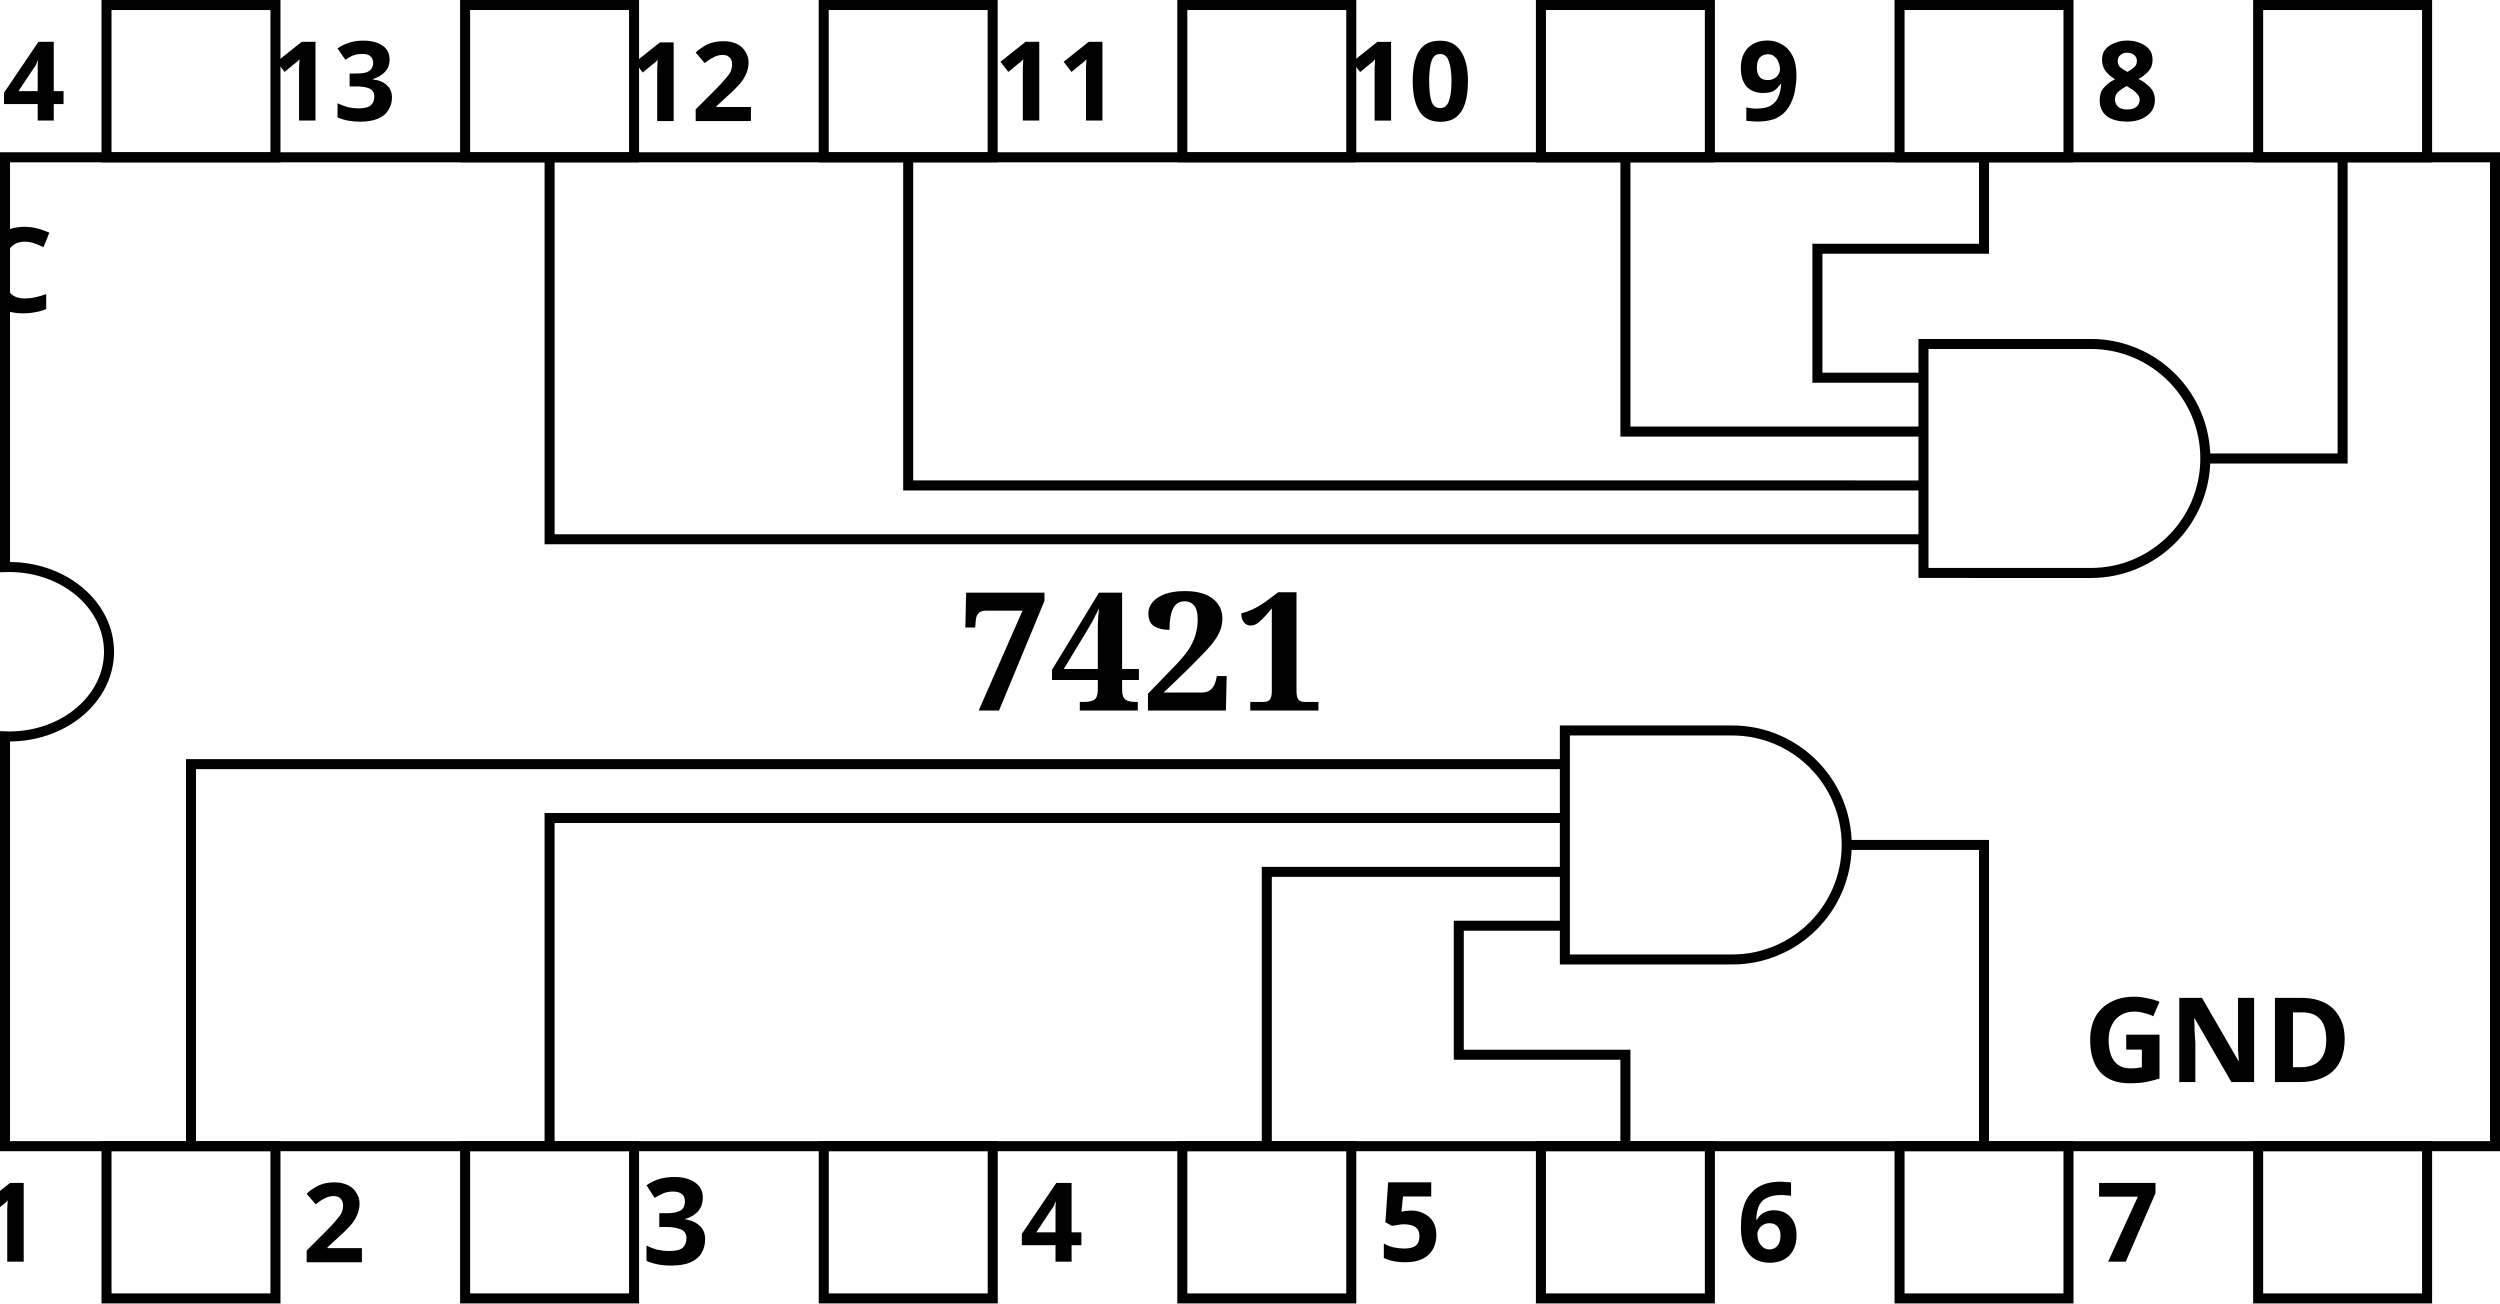
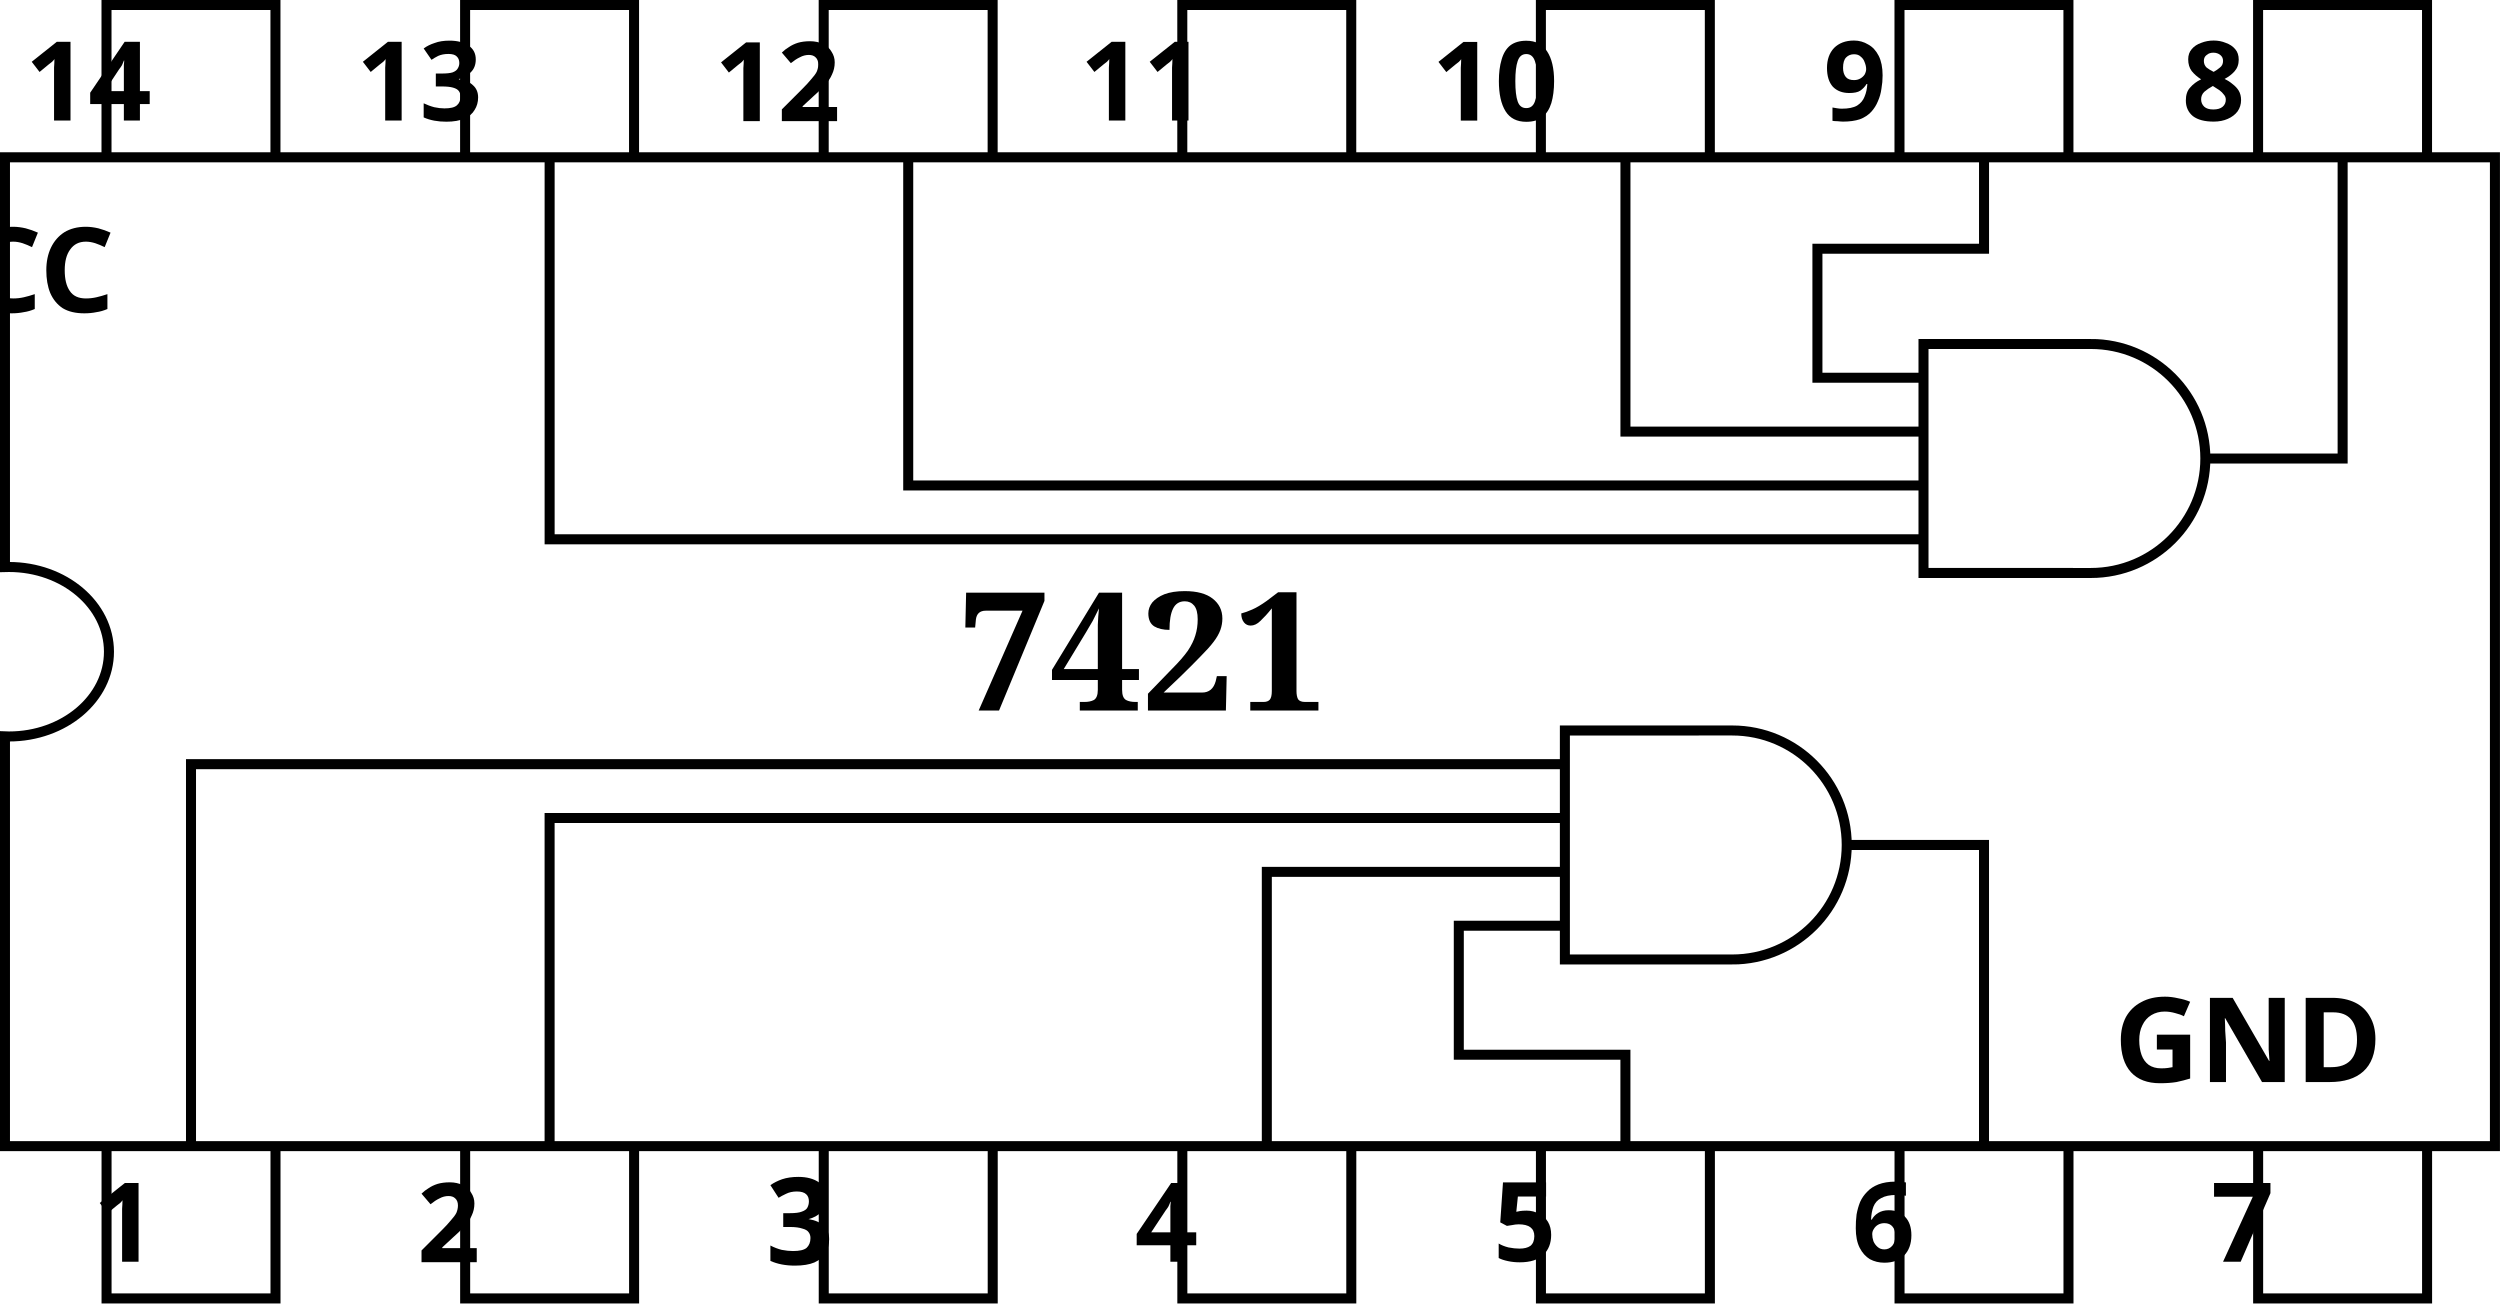
<svg xmlns="http://www.w3.org/2000/svg" width="99.736mm" height="52mm" version="1.1" viewBox="0 0 99.736 52">
-   <g transform="translate(-.1327 -.35253)" stroke-width=".4">
-     <g stroke="#000">
-       <g>
-         <path d="m0.333 46.078h99.336v-39.45h-99.336v16.347a3.989 3.381 0 0 1 0.159-0.002 3.989 3.381 0 0 1 3.99 3.38 3.989 3.381 0 0 1-3.99 3.381 3.989 3.381 0 0 1-0.159-0.004z" fill="none" />
-         <g>
-           <g transform="translate(0 .21984)">
-             <rect x="90.22" y=".333" width="6.74" height="6.075" fill="none" stroke="#000" />
-             <text x="93.592" y="4.94" fill="#000000" font-family="sans" font-size="4.404px" font-weight="bold" stroke="none" text-align="center" text-anchor="middle" xml:space="preserve">
-               <tspan x="93.592" y="4.94" stroke="none" stroke-width=".4">8</tspan>
-               <tspan x="93.592" y="10.445" />
-             </text>
-           </g>
-           <g transform="translate(3.4968e-6 .066304)">
-             <rect x="75.914" y=".486" width="6.74" height="6.075" fill="none" stroke="#000" />
-             <text x="79.293" y="5.091" fill="#000000" font-family="sans" font-size="4.404px" font-weight="bold" stroke="none" text-align="center" text-anchor="middle" xml:space="preserve">
-               <tspan x="79.293" y="5.091" stroke="none" stroke-width=".4">9</tspan>
-               <tspan x="79.293" y="10.596" />
-             </text>
-           </g>
-           <g transform="translate(6.9936e-6 .066304)">
-             <rect x="61.607" y=".486" width="6.74" height="6.075" fill="none" stroke="#000" />
-             <text x="64.929" y="5.098" fill="#000000" font-family="sans" font-size="4.404px" font-weight="bold" stroke="none" text-align="center" text-anchor="middle" xml:space="preserve">
-               <tspan x="64.929" y="5.098" stroke="none" stroke-width=".4">10</tspan>
-               <tspan x="64.929" y="10.602" />
-             </text>
-           </g>
-           <g transform="translate(1.049e-5 .066304)">
-             <rect x="47.301" y=".486" width="6.74" height="6.075" fill="none" stroke="#000" />
-             <text x="50.891" y="5.096" fill="#000000" font-family="sans" font-size="4.404px" font-weight="bold" stroke="none" text-align="center" text-anchor="middle" xml:space="preserve">
-               <tspan x="50.891" y="5.096" stroke="none" stroke-width=".4">11</tspan>
-               <tspan x="50.891" y="10.6" />
-             </text>
-           </g>
-           <g transform="translate(6.3578e-6 .066304)">
-             <rect x="32.994" y=".486" width="6.74" height="6.075" fill="none" stroke="#000" />
-             <text x="36.307" y="5.118" fill="#000000" font-family="sans" font-size="4.404px" font-weight="bold" stroke="none" text-align="center" text-anchor="middle" xml:space="preserve">
-               <tspan x="36.307" y="5.118" stroke="none" stroke-width=".4">12</tspan>
-               <tspan x="36.307" y="10.622" />
-             </text>
-           </g>
-           <g transform="translate(-1.5895e-6 .066303)">
-             <rect x="18.688" y=".486" width="6.74" height="6.075" fill="none" stroke="#000" />
-             <text x="22.016" y="5.096" fill="#000000" font-family="sans" font-size="4.404px" font-weight="bold" stroke="none" text-align="center" text-anchor="middle" xml:space="preserve">
-               <tspan x="22.016" y="5.096" stroke="none" stroke-width=".4">13</tspan>
-               <tspan x="22.016" y="10.6" />
-             </text>
-           </g>
-           <g>
-             <rect x="4.382" y=".553" width="6.74" height="6.075" fill="none" stroke="#000" />
-             <text x="7.659" y="5.162" fill="#000000" font-family="sans" font-size="4.404px" font-weight="bold" stroke="none" text-align="center" text-anchor="middle" xml:space="preserve">
-               <tspan x="7.659" y="5.162" fill="#000000" font-size="4.404px" stroke="none" stroke-width=".4">14</tspan>
-             </text>
-           </g>
-         </g>
-         <g transform="translate(0 -.10663)">
-           <g stroke-width=".4">
-             <g>
-               <rect x="90.22" y="46.184" width="6.74" height="6.075" fill="none" stroke="#000" />
-               <text x="93.603" y="50.794" fill="#000000" font-family="sans" font-size="4.404px" font-weight="bold" stroke="none" text-align="center" text-anchor="middle" xml:space="preserve">
-                 <tspan x="93.603" y="50.794" fill="#000000" font-size="4.404px" stroke="none" stroke-width=".4">7</tspan>
-               </text>
-             </g>
-             <g>
-               <rect x="75.914" y="46.184" width="6.74" height="6.075" fill="none" stroke="#000" />
-               <text x="79.279" y="50.789" fill="#000000" font-family="sans" font-size="4.404px" font-weight="bold" stroke="none" text-align="center" text-anchor="middle" xml:space="preserve">
-                 <tspan x="79.279" y="50.789" fill="#000000" font-size="4.404px" stroke="none" stroke-width=".4">6</tspan>
-               </text>
-             </g>
-             <g>
-               <rect x="61.607" y="46.184" width="6.74" height="6.075" fill="none" stroke="#000" />
-               <text x="64.971" y="50.772" fill="#000000" font-family="sans" font-size="4.404px" font-weight="bold" stroke="none" text-align="center" text-anchor="middle" xml:space="preserve">
-                 <tspan x="64.971" y="50.772" fill="#000000" font-size="4.404px" stroke="none" stroke-width=".4">5</tspan>
-               </text>
-             </g>
-             <g>
-               <rect x="47.301" y="46.184" width="6.74" height="6.075" fill="none" stroke="#000" />
-               <text x="50.671" y="50.794" fill="#000000" font-family="sans" font-size="4.404px" font-weight="bold" stroke="none" text-align="center" text-anchor="middle" xml:space="preserve">
-                 <tspan x="50.671" y="50.794" fill="#000000" font-size="4.404px" stroke="none" stroke-width=".4">4</tspan>
-               </text>
-             </g>
-           </g>
-           <g transform="matrix(1.0004 0 0 .99633 -.012915 .16553)" stroke-width=".401">
-             <rect x="32.996" y="46.187" width="6.738" height="6.098" fill="none" stroke="#000" />
-             <text transform="scale(.99107 1.009)" x="36.697" y="50.469" fill="#000000" font-family="sans" font-size="4.797px" font-weight="bold" stroke="none" text-align="center" text-anchor="middle" xml:space="preserve">
-               <tspan x="36.697" y="50.469" stroke="none" stroke-width=".401">3</tspan>
-               <tspan x="36.697" y="56.465" />
-             </text>
-           </g>
-           <g stroke-width=".4">
-             <rect x="18.688" y="46.184" width="6.74" height="6.075" fill="none" stroke="#000" />
-             <text x="22.047" y="50.816" fill="#000000" font-family="sans" font-size="4.404px" font-weight="bold" stroke="none" text-align="center" text-anchor="middle" xml:space="preserve">
-               <tspan x="22.047" y="50.816" stroke="none" stroke-width=".4">2</tspan>
-               <tspan x="22.047" y="56.32" />
-             </text>
-           </g>
-           <g stroke-width=".4">
-             <text x="7.972" y="50.794" fill="#000000" font-family="sans" font-size="4.404px" font-weight="bold" stroke="none" text-align="center" text-anchor="middle" xml:space="preserve">
-               <tspan x="7.972" y="50.794" fill="#000000" font-size="4.404px" stroke="none" stroke-width=".4">1</tspan>
-             </text>
-             <rect x="4.382" y="46.184" width="6.74" height="6.075" fill="none" stroke="#000" />
-           </g>
-         </g>
-       </g>
-       <g fill="none">
-         <path d="m88.112 18.644h5.478v-12.016m-57.225 2e-7 -5e-6 13.091 40.504 1.5e-5m-54.81-13.091v15.239l54.81 1e-6m-11.891-15.239-1.4e-5 10.942 11.891 1.5e-5m2.415-10.942-3e-6 3.647-6.647-8e-6 -6e-6 5.146 4.232 5e-6m6.676-1.345h-6.676v9.134l6.676 7.03e-4c2.521 0 4.568-2.046 4.568-4.568 0-2.521-2.046-4.568-4.568-4.568z" />
-         <path d="m73.805 34.061h5.478v12.016m-57.225 0 2e-6 -13.091 40.504-1.4e-5m-54.81 13.091v-15.239l54.81-1e-6m-11.891 15.239-1e-5 -10.942 11.891-1.5e-5m2.415 10.942-1e-5 -3.647-6.647 8e-6v-5.146l4.232-5e-6m6.676 1.345h-6.676v-9.134l6.676-7.03e-4c2.521 0 4.568 2.046 4.568 4.568 0 2.521-2.046 4.568-4.568 4.568z" />
-       </g>
-     </g>
-     <g transform="translate(0 -.05268)" fill="#000000" text-anchor="middle">
-       <text x="7.559" y="11.919" font-family="sans" font-size="4.695px" text-align="center" xml:space="preserve">
-         <tspan x="7.559" y="11.919" fill="#000000" font-family="sans-serif" font-size="4.695px" font-weight="bold" stroke-width=".4">V<tspan baseline-shift="sub" fill="#000000" font-size="4.695px" stroke-width=".4">CC</tspan>
-         </tspan>
+   <g font-family="sans" font-weight="bold" stroke-width="0" text-anchor="middle">
+     <g font-size="4.404px">
+       <text x="93.46" y="4.807" text-align="center" xml:space="preserve">
+         <tspan x="93.46" y="4.807" stroke-width="0">8</tspan>
+         <tspan x="93.46" y="10.312" />
      </text>
-       <text x="92.873" y="43.574" font-family="sans-serif" font-size="4.695px" font-weight="bold" text-align="center" xml:space="preserve">
-         <tspan x="92.873" y="43.574" fill="#000000" stroke-width=".4">GND</tspan>
+       <text x="79.16" y="4.805" text-align="center" xml:space="preserve">
+         <tspan x="79.16" y="4.805" stroke-width="0">9</tspan>
+         <tspan x="79.16" y="10.31" />
+       </text>
+       <text x="64.796" y="4.812" text-align="center" xml:space="preserve">
+         <tspan x="64.796" y="4.812" stroke-width="0">10</tspan>
+         <tspan x="64.796" y="10.316" />
+       </text>
+       <text x="50.758" y="4.81" text-align="center" xml:space="preserve">
+         <tspan x="50.758" y="4.81" stroke-width="0">11</tspan>
+         <tspan x="50.758" y="10.314" />
+       </text>
+       <text x="36.175" y="4.832" text-align="center" xml:space="preserve">
+         <tspan x="36.175" y="4.832" stroke-width="0">12</tspan>
+         <tspan x="36.175" y="10.336" />
+       </text>
+       <text x="21.884" y="4.81" text-align="center" xml:space="preserve">
+         <tspan x="21.884" y="4.81" stroke-width="0">13</tspan>
+         <tspan x="21.884" y="10.314" />
+       </text>
+       <text x="7.527" y="4.81" text-align="center" xml:space="preserve">
+         <tspan x="7.527" y="4.81" fill="#000000" font-size="4.404px" stroke-width="0">14</tspan>
+       </text>
+       <text x="93.471" y="50.335" text-align="center" xml:space="preserve">
+         <tspan x="93.471" y="50.335" fill="#000000" font-size="4.404px" stroke-width="0">7</tspan>
+       </text>
+       <text x="79.147" y="50.33" text-align="center" xml:space="preserve">
+         <tspan x="79.147" y="50.33" fill="#000000" font-size="4.404px" stroke-width="0">6</tspan>
+       </text>
+       <text x="64.838" y="50.313" text-align="center" xml:space="preserve">
+         <tspan x="64.838" y="50.313" fill="#000000" font-size="4.404px" stroke-width="0">5</tspan>
+       </text>
+       <text x="50.538" y="50.335" text-align="center" xml:space="preserve">
+         <tspan x="50.538" y="50.335" fill="#000000" font-size="4.404px" stroke-width="0">4</tspan>
      </text>
    </g>
-     <text x="49.968" y="28.699" fill="#000000" font-family="sans-serif" font-size="6.573px" font-weight="bold" text-align="center" text-anchor="middle" xml:space="preserve">
-       <tspan x="49.968" y="28.699" fill="#000000" font-family="serif" font-size="6.573px" font-weight="bold" stroke-width=".4">7421</tspan>
+     <text transform="scale(.99307 1.007)" x="36.49" y="50.094" font-size="4.789px" text-align="center" xml:space="preserve">
+       <tspan x="36.49" y="50.094" stroke-width="0">3</tspan>
+       <tspan x="36.49" y="56.08" />
+     </text>
+     <text x="21.915" y="50.357" font-size="4.404px" text-align="center" xml:space="preserve">
+       <tspan x="21.915" y="50.357" stroke-width="0">2</tspan>
+       <tspan x="21.915" y="55.861" />
+     </text>
+     <text x="7.839" y="50.335" font-size="4.404px" text-align="center" xml:space="preserve">
+       <tspan x="7.839" y="50.335" fill="#000000" font-size="4.404px" stroke-width="0">1</tspan>
+     </text>
+   </g>
+   <path d="m73.673 33.709h5.478v12.016m-57.225 0 2e-6 -13.091 40.504-1.4e-5m-54.81 13.091v-15.239l54.81-1e-6m-11.891 15.239-1e-5 -10.942 11.891-1.5e-5m2.415 10.942-1e-5 -3.647-6.647 8e-6v-5.146l4.232-5e-6m6.676 1.345h-6.676v-9.134l6.676-7.03e-4c2.521 0 4.568 2.046 4.568 4.568s-2.046 4.568-4.568 4.568zm18.874-19.985h5.478v-12.016m-57.225 2e-7 -5e-6 13.091 40.504 1.5e-5m-54.81-13.091v15.239l54.81 1e-6m-11.891-15.239-1.4e-5 10.942 11.891 1.5e-5m2.415-10.942-3e-6 3.647-6.647-8e-6 -6e-6 5.146 4.232 5e-6m6.676-1.345h-6.676v9.134l6.676 7.03e-4c2.521 0 4.568-2.046 4.568-4.568s-2.046-4.568-4.568-4.568zm-79.162 32.001h6.74v6.075h-6.74zm14.306 0h6.74v6.075h-6.74zm14.306-7.36e-4h6.741v6.076h-6.741zm14.306 7.36e-4h6.74v6.075h-6.74zm14.306 0h6.74v6.075h-6.74zm14.306 0h6.74v6.075h-6.74zm14.306 0h6.74v6.075h-6.74zm-85.838-45.525h6.74v6.075h-6.74zm14.306 4.8e-7h6.74v6.075h-6.74zm14.306 0h6.74v6.075h-6.74zm14.306 0h6.74v6.075h-6.74zm14.306 0h6.74v6.075h-6.74zm14.306 0h6.74v6.075h-6.74zm14.306 0h6.74v6.075h-6.74zm-89.887 45.525h99.336v-39.45h-99.336v16.347a3.989 3.381 0 0 1 0.159-0.002 3.989 3.381 0 0 1 3.99 3.38 3.989 3.381 0 0 1-3.99 3.381 3.989 3.381 0 0 1-0.159-0.004z" fill="none" stroke="#000" stroke-width=".4" />
+   <g stroke-width="0" text-anchor="middle">
+     <text x="7.426" y="11.514" font-family="sans" font-size="4.695px" text-align="center" xml:space="preserve">
+       <tspan x="7.426" y="11.514" fill="#000000" font-family="sans-serif" font-size="4.695px" font-weight="bold" stroke-width="0">V<tspan baseline-shift="sub" fill="#000000" font-size="4.695px" stroke-width="0">CC</tspan>
+       </tspan>
+     </text>
+     <text x="92.741" y="43.169" font-family="sans-serif" font-size="4.695px" font-weight="bold" text-align="center" xml:space="preserve">
+       <tspan x="92.741" y="43.169" fill="#000000" stroke-width="0">GND</tspan>
+     </text>
+     <text x="49.835" y="28.346" font-family="sans-serif" font-size="6.573px" font-weight="bold" text-align="center" xml:space="preserve">
+       <tspan x="49.835" y="28.346" fill="#000000" font-family="serif" font-size="6.573px" font-weight="bold" stroke-width="0">7421</tspan>
    </text>
  </g>
</svg>
